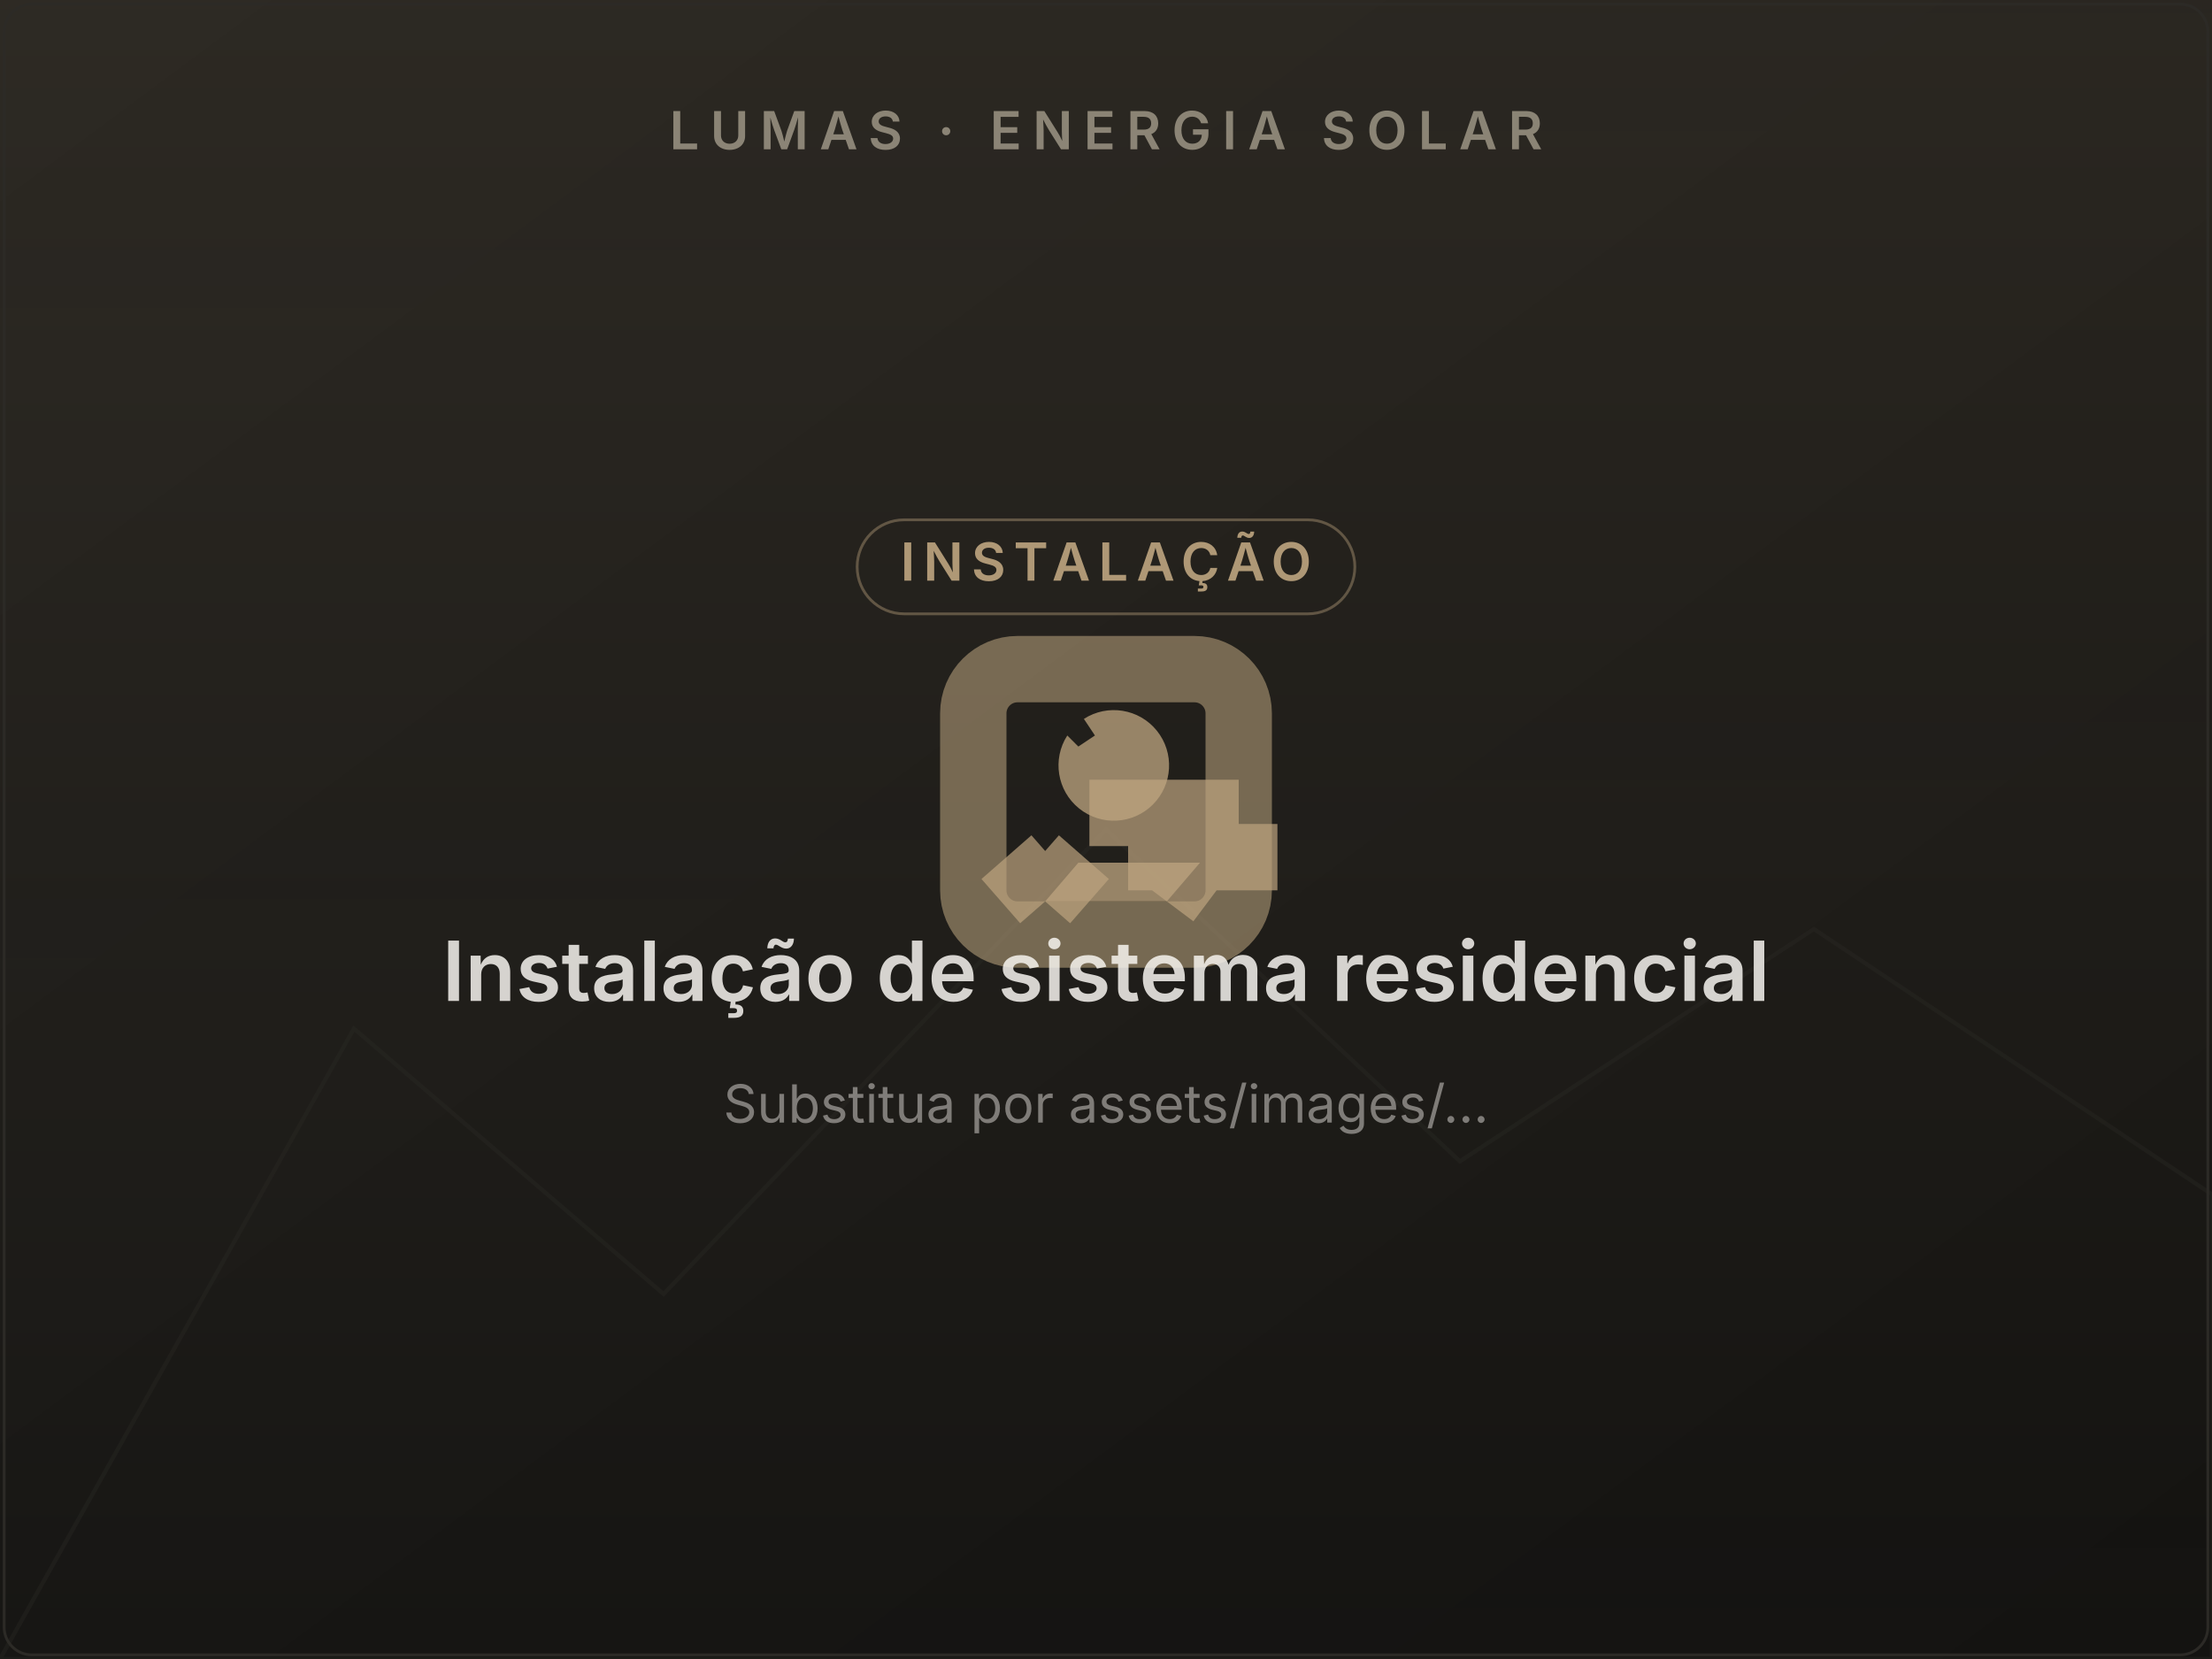
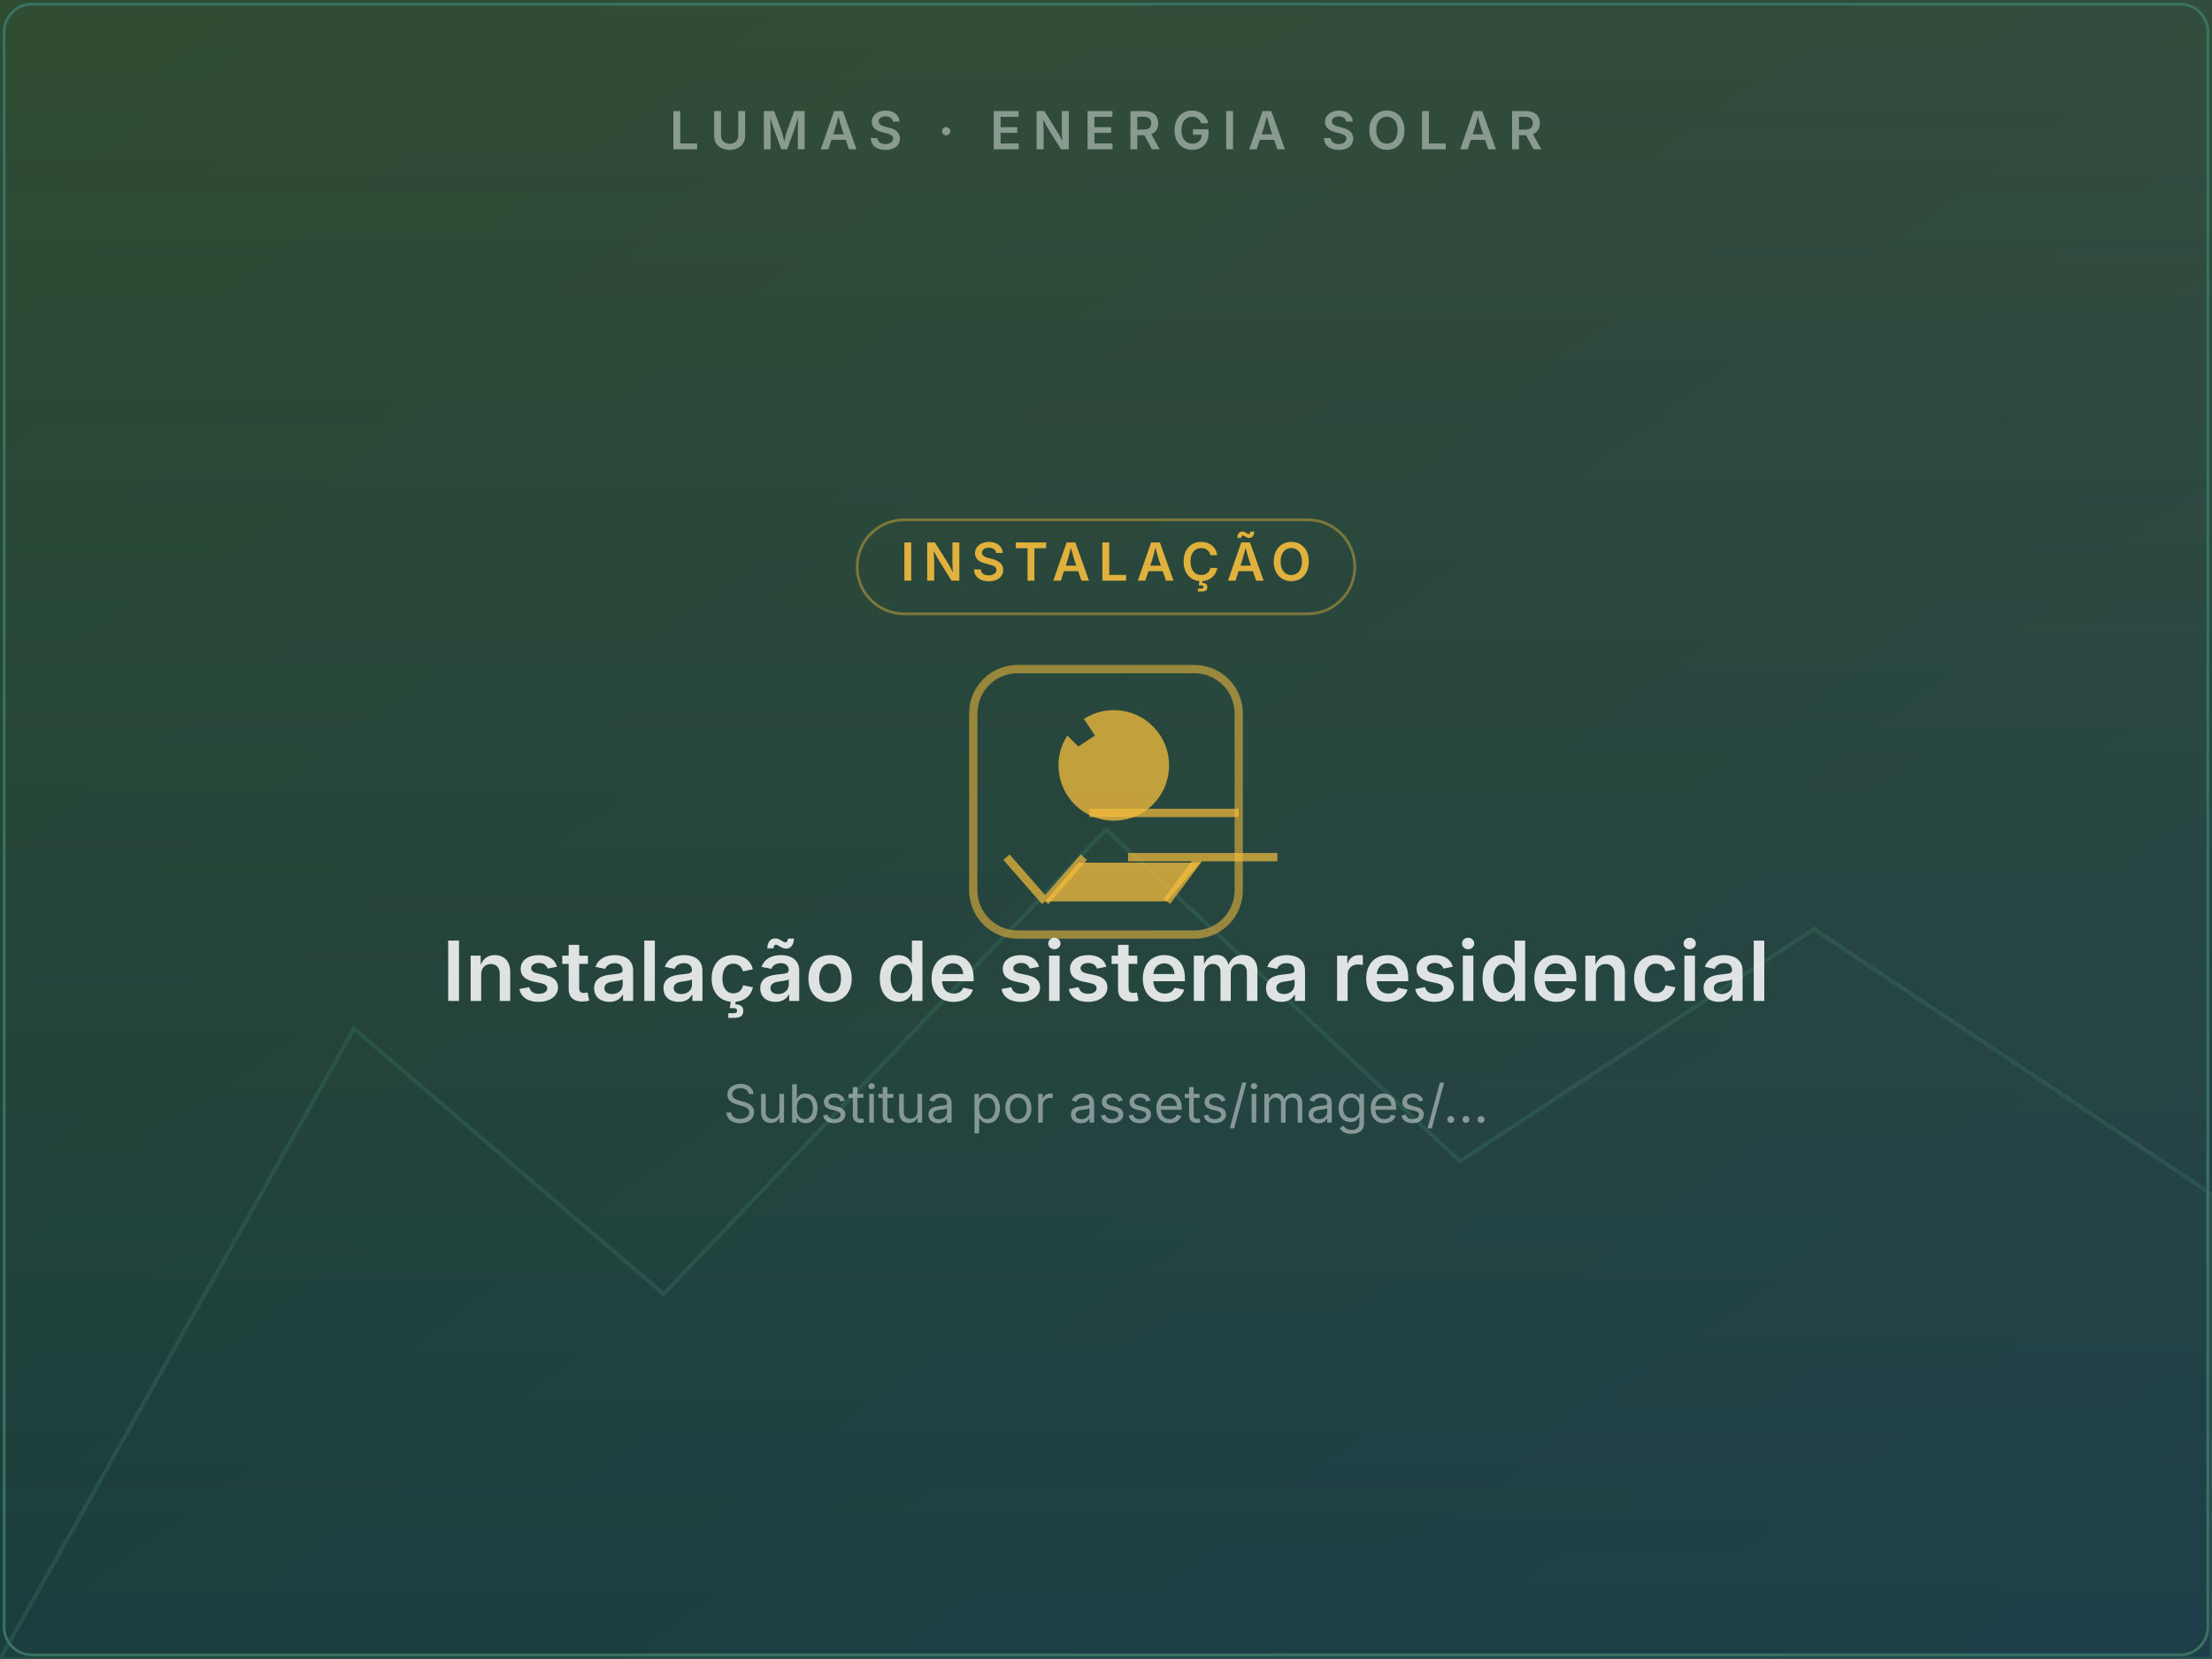
<svg xmlns="http://www.w3.org/2000/svg" width="800" height="600" viewBox="0 0 800 600" role="img" aria-label="Instalação de sistema residencial">
  <defs>
    <linearGradient id="g800" x1="0" y1="0" x2="1" y2="1">
-       <stop offset="0" stop-color="#161615" />
-       <stop offset="1" stop-color="#0E0E0D" />
+       <stop offset="0" stop-color="#103a31" />
+       <stop offset="1" stop-color="#173b4a" />
    </linearGradient>
    <linearGradient id="gg800" x1="0" y1="0" x2="0" y2="1">
-       <stop offset="0" stop-color="#BEA580" stop-opacity="0.14" />
-       <stop offset="1" stop-color="#BEA580" stop-opacity="0.03" />
+       <stop offset="0" stop-color="#f5bd3d" stop-opacity="0.14" />
+       <stop offset="1" stop-color="#f5bd3d" stop-opacity="0.03" />
    </linearGradient>
  </defs>
  <rect width="800" height="600" fill="url(#g800)" />
  <rect width="800" height="600" fill="url(#gg800)" />
  <g opacity="0.35">
-     <path d="M0 600 L128.0 372.0 L240.0 468.0 L400.0 300.0 L528.0 420.0 L656.0 336 L800 432.0 V600 Z" fill="none" stroke="#2C2A26" stroke-width="1.5" />
+     <path d="M0 600 L128.0 372.0 L240.0 468.0 L400.0 300.0 L528.0 420.0 L656.0 336 L800 432.0 V600 Z" fill="none" stroke="#397260" stroke-width="1.5" />
  </g>
-   <text x="400.0" y="54" text-anchor="middle" font-family="Inter, Arial, sans-serif" font-size="19" letter-spacing="4" fill="#ECE2CB" fill-opacity="0.5" font-weight="600">LUMAS · ENERGIA SOLAR</text>
-   <rect x="1.5" y="1.5" width="797" height="597" rx="10" fill="none" stroke="#2C2A26" />
-   <rect x="310.0" y="188.0" width="180" height="34" rx="17" fill="none" stroke="#BEA580" stroke-opacity="0.4" />
-   <text x="400.0" y="210.0" text-anchor="middle" font-family="Inter, Arial, sans-serif" font-size="19" letter-spacing="3" fill="#BEA580" fill-opacity="0.9" font-weight="600">INSTALAÇÃO</text>
-   <rect x="352.0" y="242.0" width="96" height="96" rx="16" fill="none" stroke="#BEA580" stroke-opacity="0.55" stroke-width="24" />
-   <path d="M378.0 326.0 l12 -14 h44 l-12 14 z" fill="#BEA580" fill-opacity="0.75" />
-   <path d="M378.0 326.0 l-14 -16 m14 16 l14 -16 m16 0 l54 0 m-40 16 l12 -16 m14 -16 l-54 0" fill="none" stroke="#BEA580" stroke-opacity="0.7" stroke-width="24" />
-   <path d="M386.0 266.0 a20 20 0 1 0 6 -6 l4 6 -6 4 z" fill="#BEA580" fill-opacity="0.75" />
-   <text x="400.0" y="362.0" text-anchor="middle" font-family="Inter, Arial, sans-serif" font-size="30" fill="#F6F3EE" fill-opacity="0.85" font-weight="600">Instalação de sistema residencial</text>
-   <text x="400.0" y="406.0" text-anchor="middle" font-family="Inter, Arial, sans-serif" font-size="19" fill="#F6F3EE" fill-opacity="0.45">Substitua por assets/images/…</text>
+   <text x="400.0" y="54" text-anchor="middle" font-family="Inter, Arial, sans-serif" font-size="19.0" letter-spacing="4" fill="#e3ede7" fill-opacity="0.5" font-weight="600">LUMAS · ENERGIA SOLAR</text>
+   <rect x="1.5" y="1.5" width="797" height="597" rx="10" fill="none" stroke="#397260" />
+   <rect x="310.0" y="188.0" width="180" height="34" rx="17" fill="none" stroke="#f5bd3d" stroke-opacity="0.4" />
+   <text x="400.0" y="210.0" text-anchor="middle" font-family="Inter, Arial, sans-serif" font-size="19.0" letter-spacing="3" fill="#f5bd3d" fill-opacity="0.9" font-weight="600">INSTALAÇÃO</text>
+   <rect x="352.0" y="242.0" width="96" height="96" rx="16" fill="none" stroke="#f5bd3d" stroke-opacity="0.55" stroke-width="3" />
+   <path d="M378.0 326.0 l12 -14 h44 l-12 14 z" fill="#f5bd3d" fill-opacity="0.75" />
+   <path d="M378.0 326.0 l-14 -16 m14 16 l14 -16 m16 0 l54 0 m-40 16 l12 -16 m14 -16 l-54 0" fill="none" stroke="#f5bd3d" stroke-opacity="0.7" stroke-width="3" />
+   <path d="M386.0 266.0 a20 20 0 1 0 6 -6 l4 6 -6 4 z" fill="#f5bd3d" fill-opacity="0.75" />
+   <text x="400.0" y="362.0" text-anchor="middle" font-family="Inter, Arial, sans-serif" font-size="30.0" fill="#ffffff" fill-opacity="0.85" font-weight="600">Instalação de sistema residencial</text>
+   <text x="400.0" y="406.0" text-anchor="middle" font-family="Inter, Arial, sans-serif" font-size="19.0" fill="#ffffff" fill-opacity="0.45">Substitua por assets/images/…</text>
</svg>
